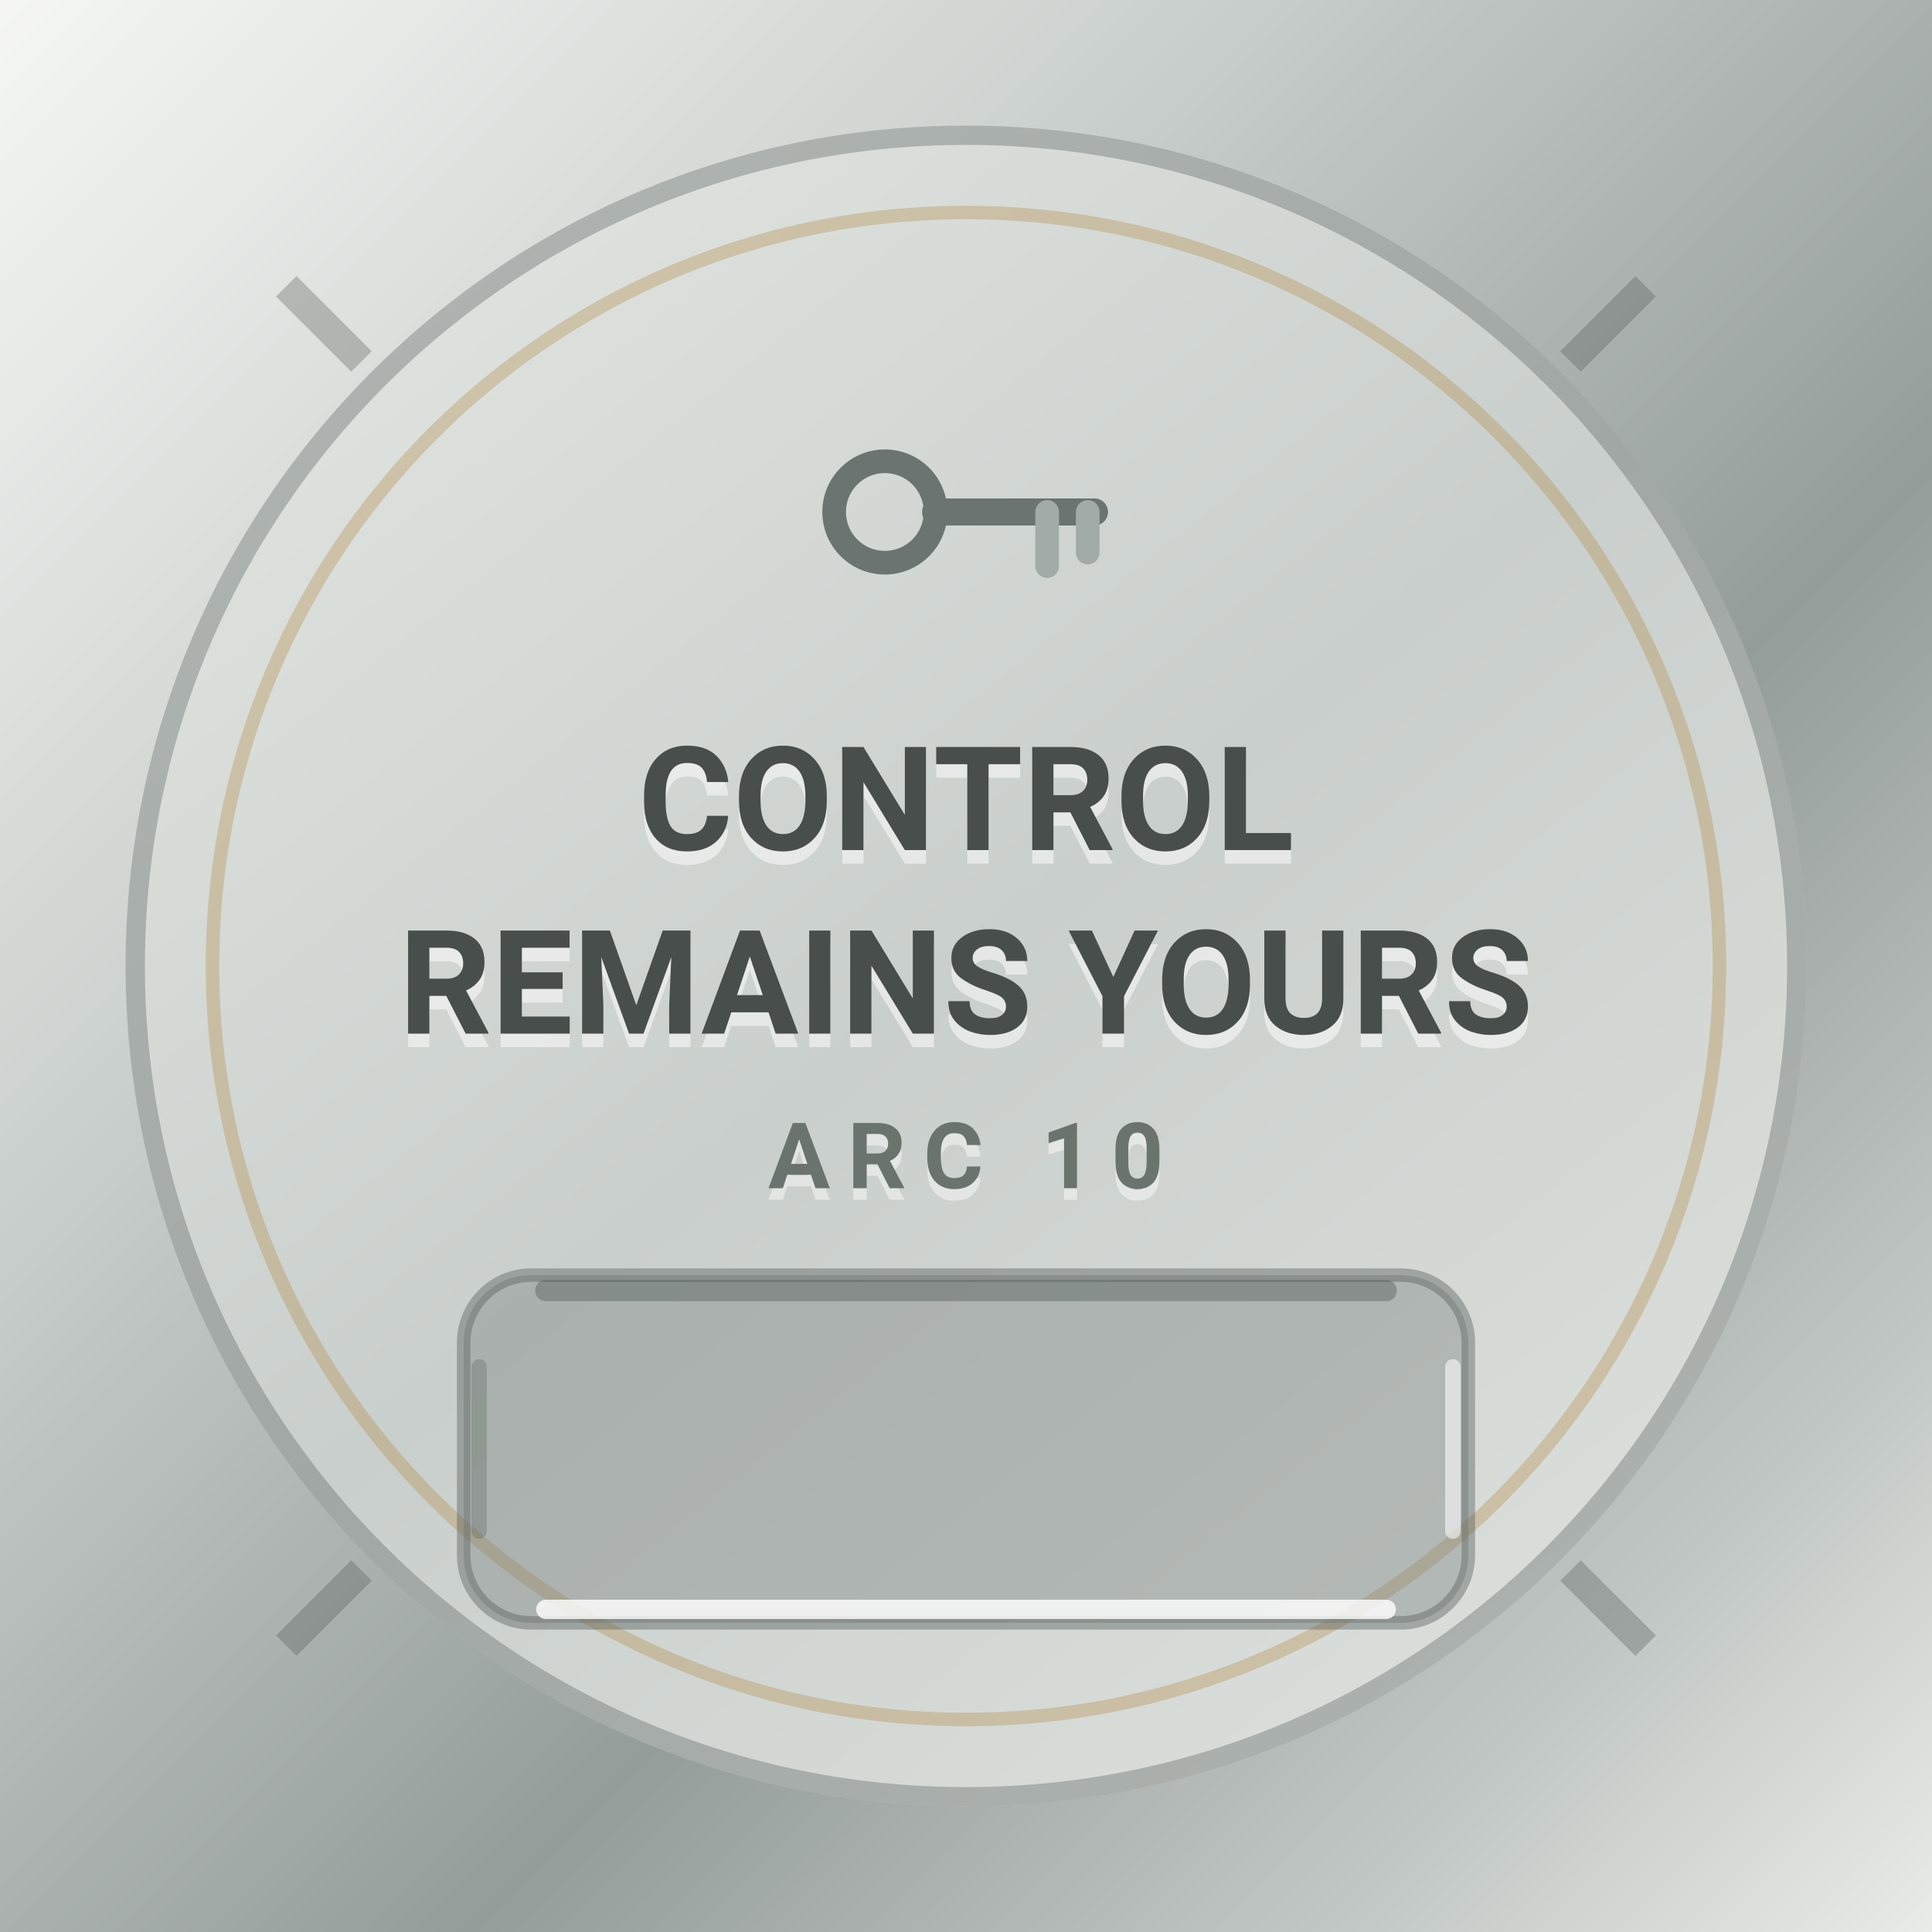
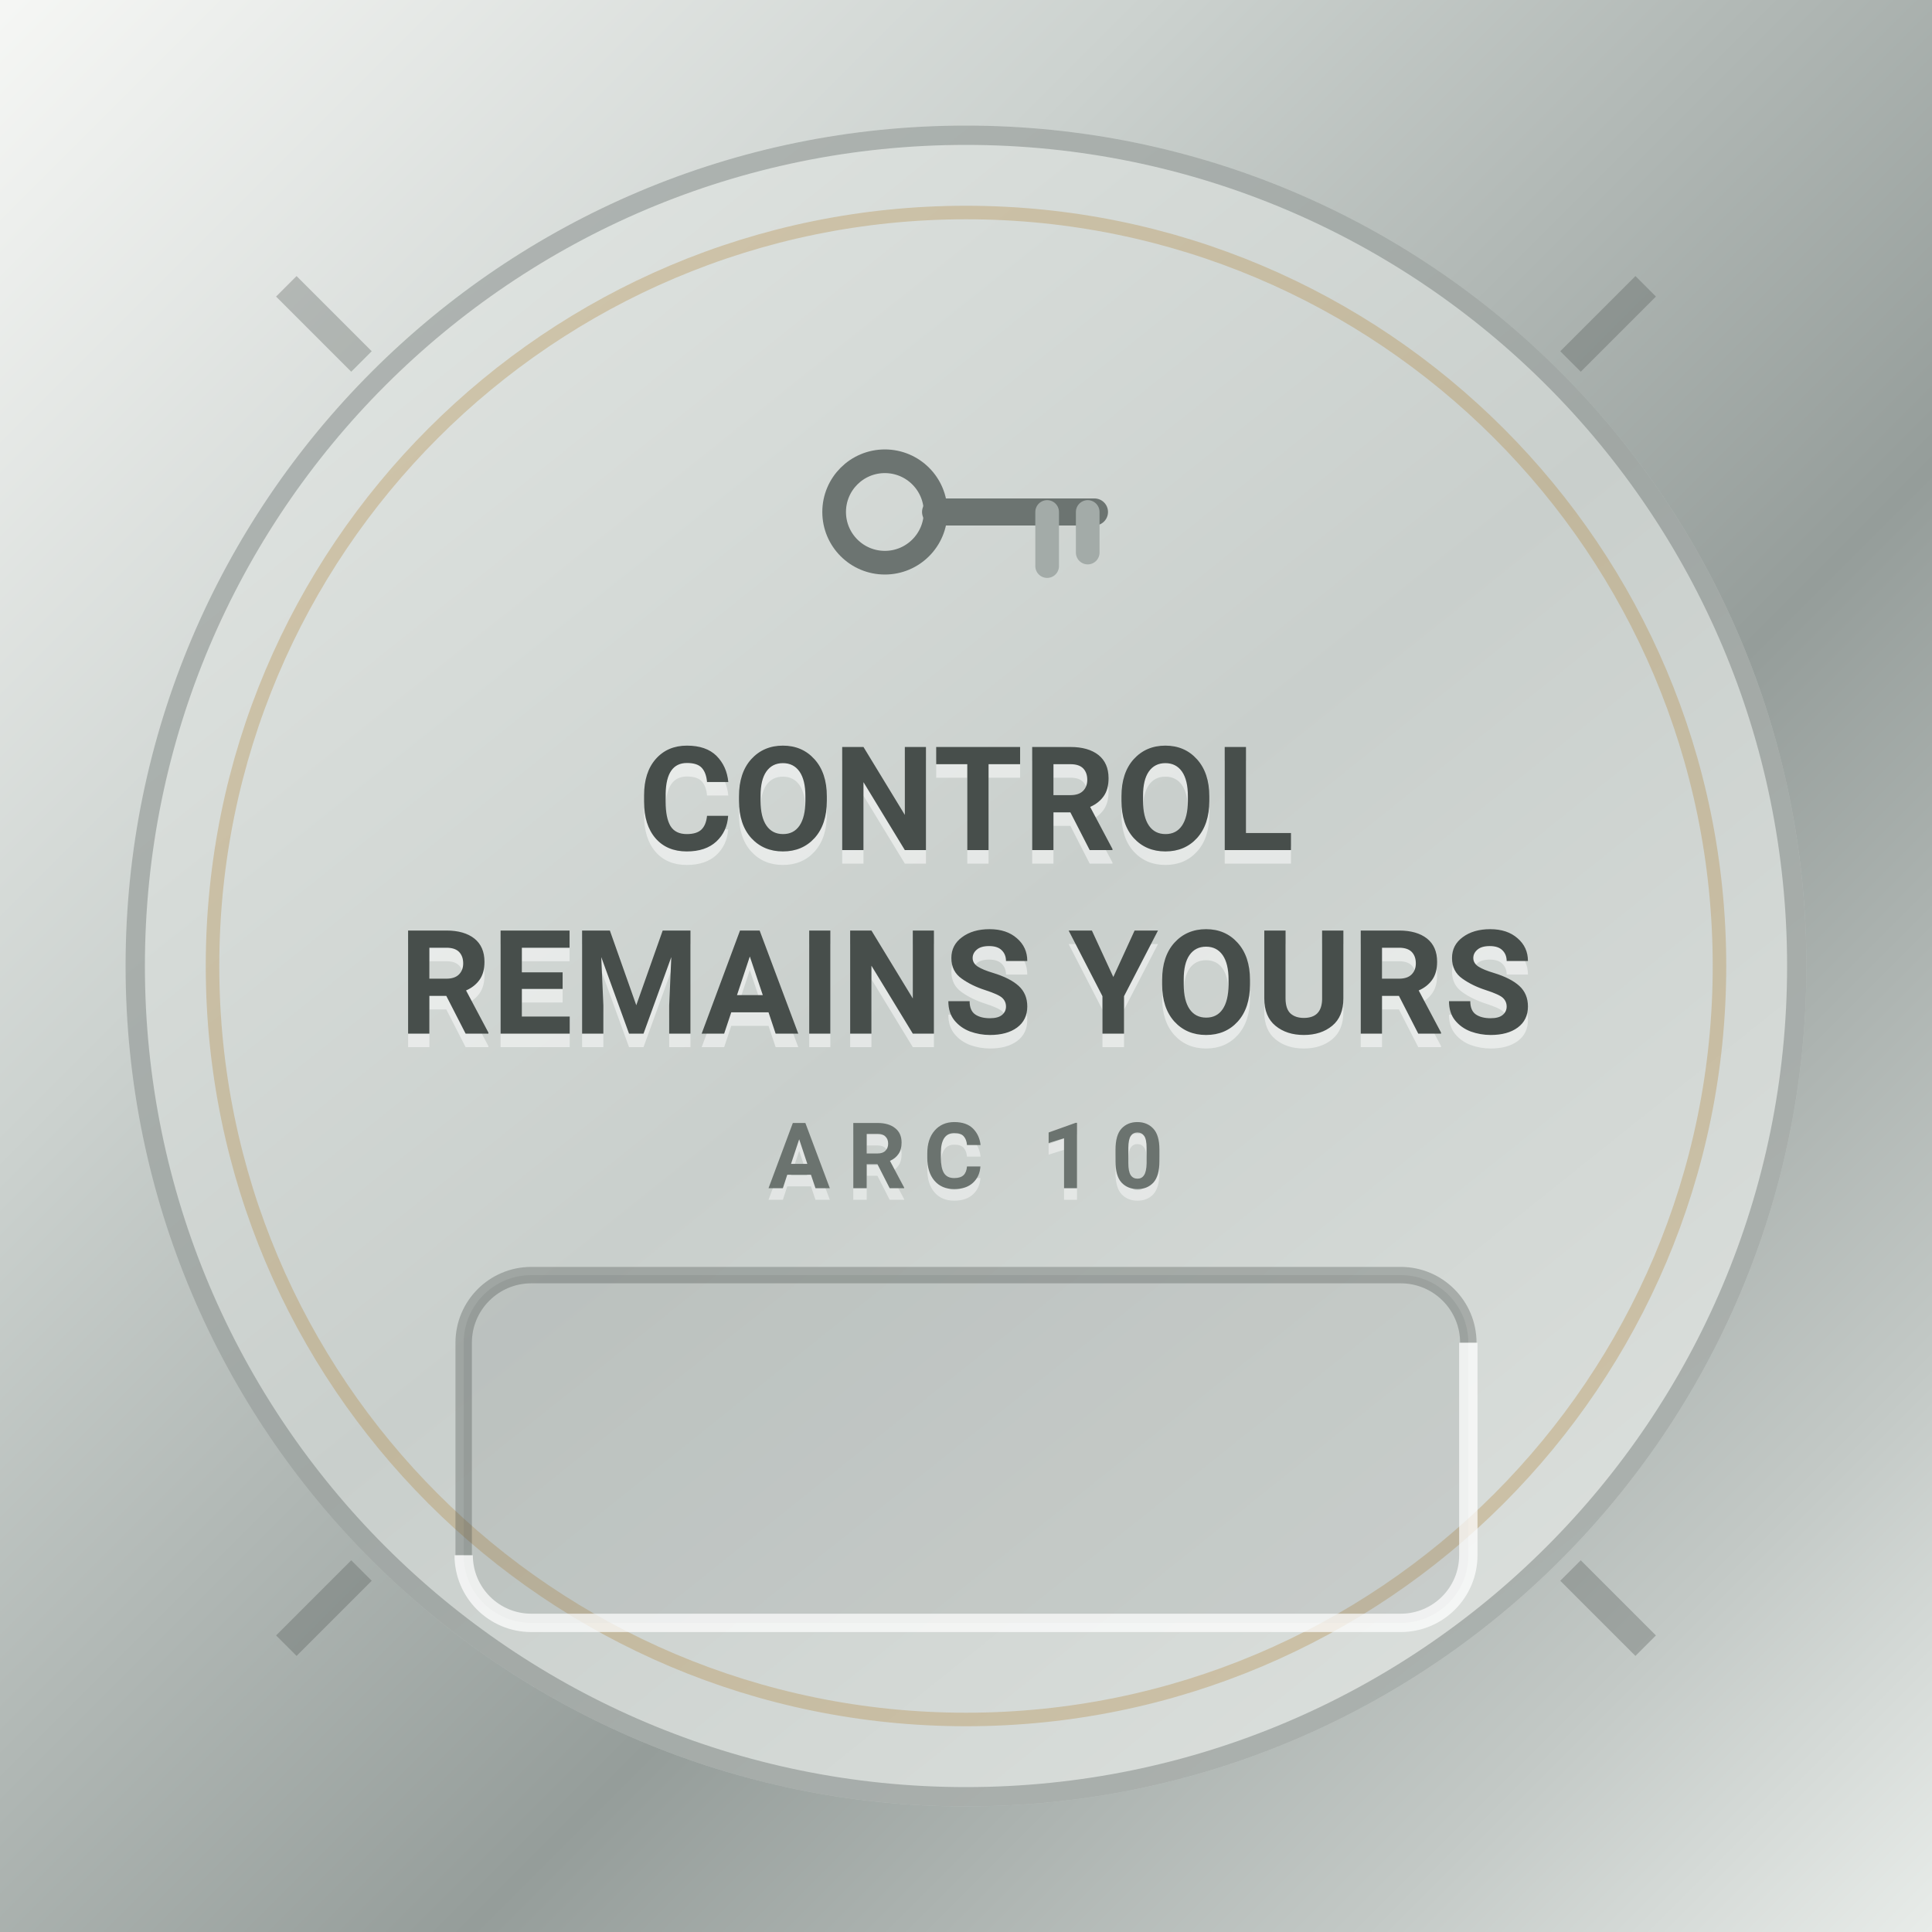
<svg xmlns="http://www.w3.org/2000/svg" width="200" height="200" viewBox="0 0 200 200" role="img" aria-label="Arc 10 Control Remains Yours medal, back">
  <defs>
    <linearGradient id="b" x1="0" y1="0" x2="1" y2="1">
      <stop offset="0" stop-color="#f6f7f5" />
      <stop offset=".3" stop-color="#ccd2cf" />
      <stop offset=".62" stop-color="#959d9a" />
      <stop offset=".85" stop-color="#c3c9c6" />
      <stop offset="1" stop-color="#e9edea" />
    </linearGradient>
    <linearGradient id="p" x1=".1" y1="0" x2=".9" y2="1">
      <stop offset="0" stop-color="#e3e7e4" />
      <stop offset=".5" stop-color="#c9cfcc" />
      <stop offset="1" stop-color="#dee2df" />
    </linearGradient>
  </defs>
  <rect width="200" height="200" fill="url(#b)" />
  <path d="M162.58 37.42L170.36 29.64M37.42 37.42L29.64 29.64M37.42 162.58L29.64 170.36M162.58 162.58L170.36 170.36" fill="none" stroke="#4f5754" stroke-opacity=".32" stroke-width="3" />
  <circle cx="100" cy="100" r="87" fill="url(#p)" />
  <circle cx="100" cy="100" r="86" fill="none" stroke="#5f6764" stroke-opacity=".38" stroke-width="2" />
  <circle cx="100" cy="100" r="78" fill="none" stroke="#b58c45" stroke-width="1.4" stroke-opacity=".34" />
  <g transform="translate(100 53) scale(.35) translate(-100 -100)">
    <circle cx="76" cy="100" r="15" fill="none" stroke="#6c7471" stroke-width="7" />
    <path d="M91 100H138" fill="none" stroke="#6c7471" stroke-width="8" stroke-linecap="round" />
    <path d="M124 100V116M136 100V112" fill="none" stroke="#a3aba8" stroke-width="7" stroke-linecap="round" />
  </g>
  <text x="100" y="88" text-anchor="middle" font-family="system-ui,-apple-system,'Segoe UI',Roboto,'Helvetica Neue',Arial,sans-serif" font-size="15" font-weight="700" fill="#ffffff" fill-opacity=".5" transform="translate(0 1.4)">CONTROL</text>
  <text x="100" y="88" text-anchor="middle" font-family="system-ui,-apple-system,'Segoe UI',Roboto,'Helvetica Neue',Arial,sans-serif" font-size="15" font-weight="700" fill="#474e4b">CONTROL</text>
  <text x="100" y="107" text-anchor="middle" font-family="system-ui,-apple-system,'Segoe UI',Roboto,'Helvetica Neue',Arial,sans-serif" font-size="15" font-weight="700" fill="#ffffff" fill-opacity=".5" transform="translate(0 1.4)">REMAINS YOURS</text>
  <text x="100" y="107" text-anchor="middle" font-family="system-ui,-apple-system,'Segoe UI',Roboto,'Helvetica Neue',Arial,sans-serif" font-size="15" font-weight="700" fill="#474e4b">REMAINS YOURS</text>
  <text x="100" y="123" text-anchor="middle" font-family="system-ui,-apple-system,'Segoe UI',Roboto,'Helvetica Neue',Arial,sans-serif" font-size="9.5" font-weight="700" letter-spacing="1.8" fill="#ffffff" fill-opacity=".45" transform="translate(0 1.2)">ARC 10</text>
  <text x="100" y="123" text-anchor="middle" font-family="system-ui,-apple-system,'Segoe UI',Roboto,'Helvetica Neue',Arial,sans-serif" font-size="9.5" font-weight="700" letter-spacing="1.8" fill="#6b736f">ARC 10</text>
-   <rect x="48" y="132" width="104" height="36" rx="7" fill="#7f8783" fill-opacity=".42" />
-   <rect x="48" y="132" width="104" height="36" rx="7" fill="none" stroke="#565e5b" stroke-opacity=".42" stroke-width="1.4" />
-   <path d="M56.5 133.6H143.5" fill="none" stroke="#3f4744" stroke-opacity=".34" stroke-width="2.2" stroke-linecap="round" />
-   <path d="M56.5 166.6H143.5" fill="none" stroke="#ffffff" stroke-opacity=".8" stroke-width="2" stroke-linecap="round" />
-   <path d="M49.6 141.5V158.5" fill="none" stroke="#3f4744" stroke-opacity=".24" stroke-width="1.6" stroke-linecap="round" />
-   <path d="M150.4 141.5V158.5" fill="none" stroke="#ffffff" stroke-opacity=".55" stroke-width="1.6" stroke-linecap="round" />
+   <rect x="48" y="132" width="104" height="36" rx="7" fill="#6f7773" fill-opacity=".15" />
+   <path d="M48 161V139A7 7 0 0 1 55 132H145A7 7 0 0 1 152 139" fill="none" stroke="#3d4542" stroke-opacity=".3" stroke-width="1.7" />
+   <path d="M152 139V161A7 7 0 0 1 145 168H55A7 7 0 0 1 48 161" fill="none" stroke="#ffffff" stroke-opacity=".72" stroke-width="1.9" />
</svg>
